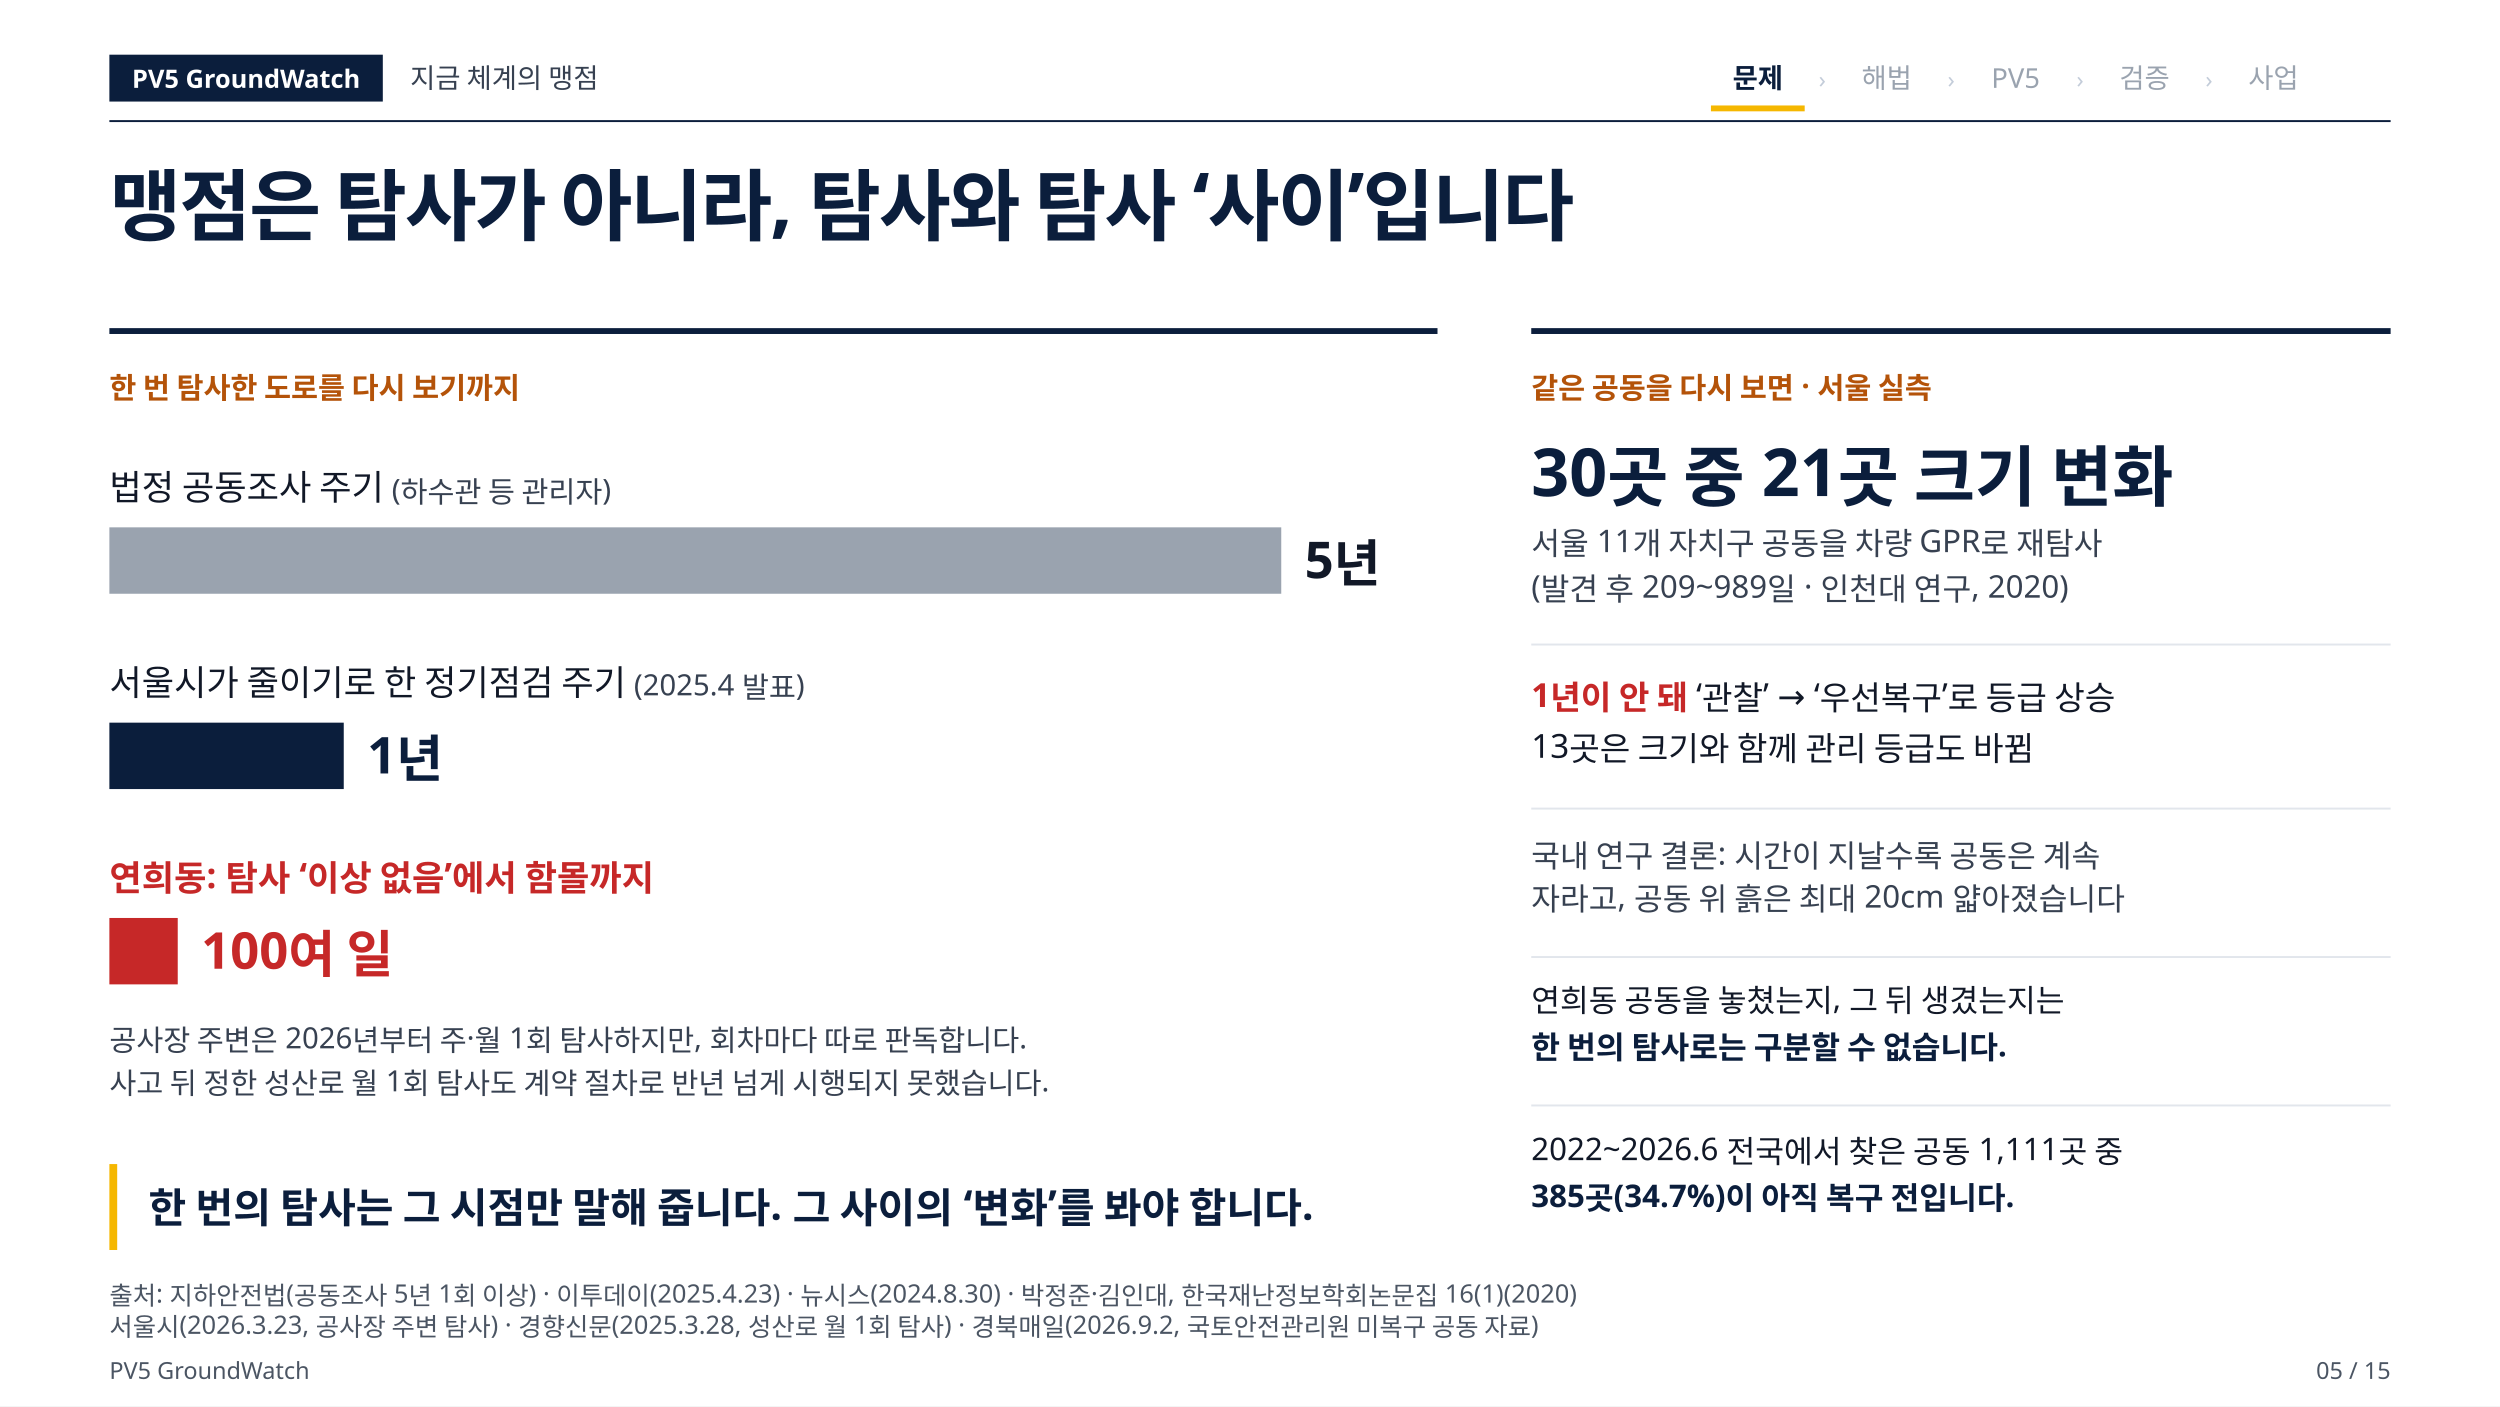
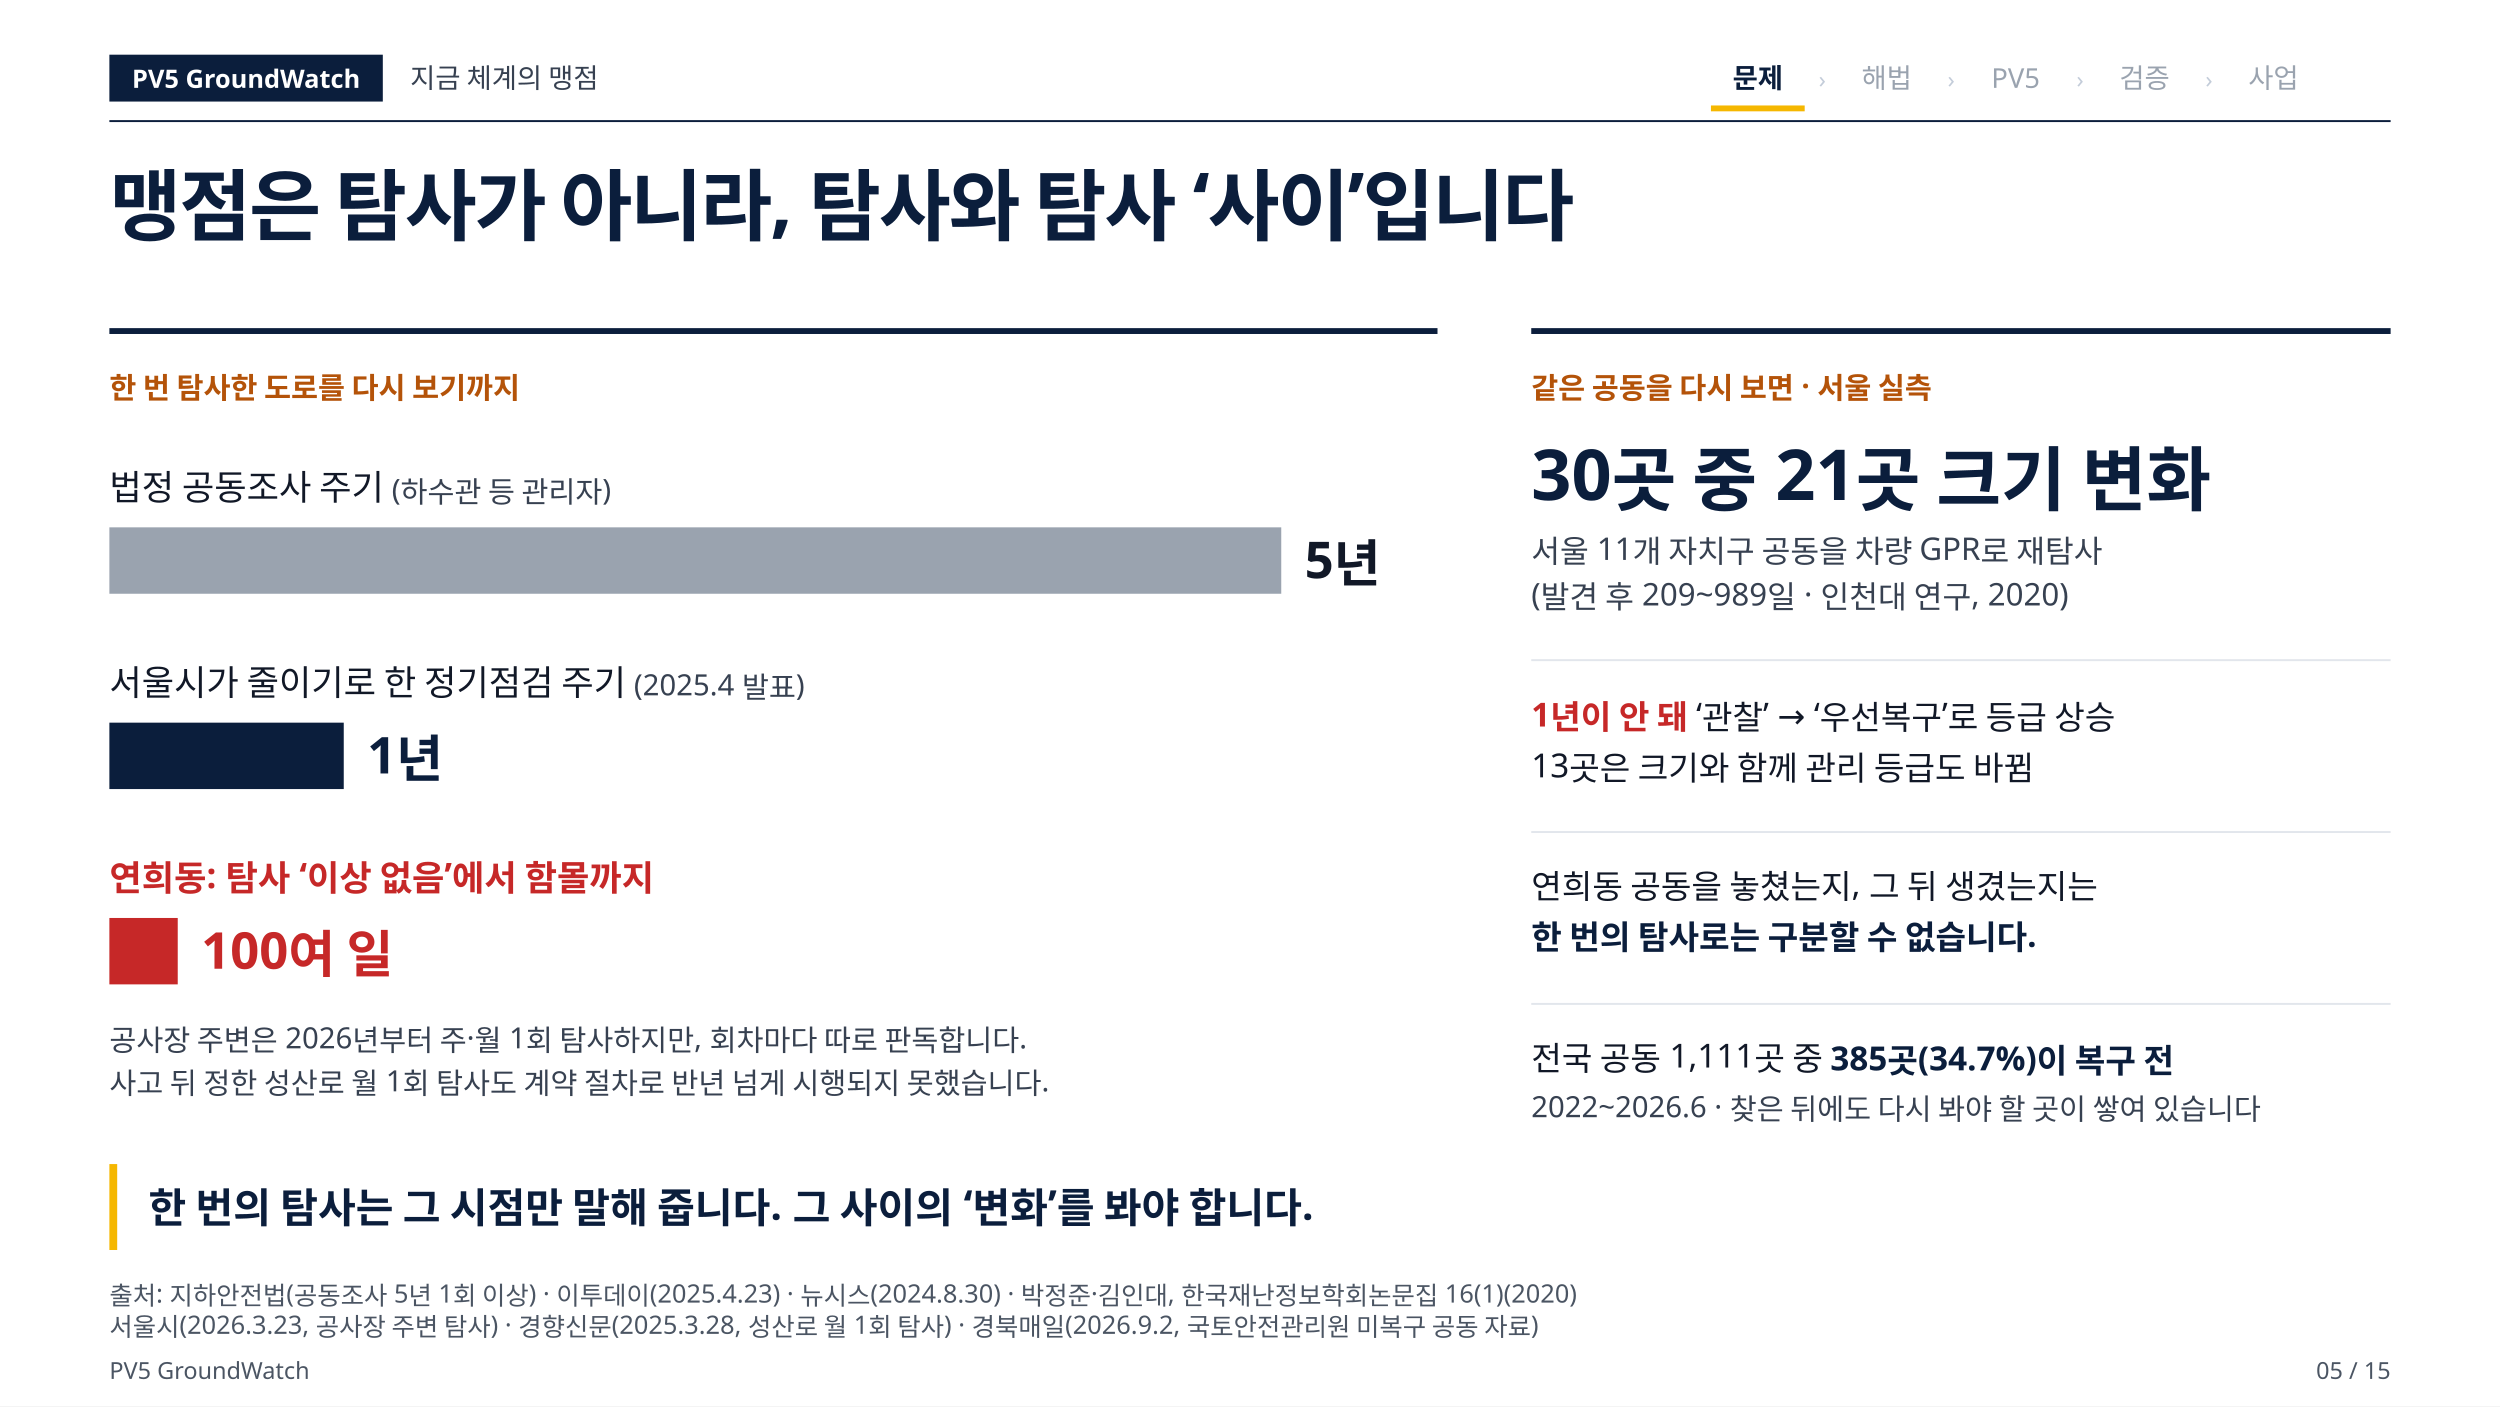
<svg xmlns="http://www.w3.org/2000/svg" viewBox="0 0 1280 720" lang="ko-KR" data-pptx-page-role="content" font-family="Pretendard, 'Malgun Gothic', sans-serif">
  <rect id="bg" x="0" y="0" width="1280" height="720" fill="#FFFFFF" />
  <g id="header" data-pptx-role="header" data-pptx-bounds="56 24 1168 40">
    <rect x="56" y="28" width="140" height="24" fill="#0B1E3C" />
    <text x="126" y="45" font-size="13" font-weight="bold" fill="#FFFFFF" text-anchor="middle">PV5 GroundWatch</text>
    <text x="210" y="45" font-size="14" fill="#374151">지금 체계의 맹점</text>
    <text x="900" y="45" font-size="14" font-weight="bold" fill="#0B1E3C" text-anchor="middle">문제</text>
    <rect x="876" y="54" width="48" height="3" fill="#F5B700" />
    <text x="933" y="45" font-size="12" fill="#C3CCD9" text-anchor="middle">›</text>
    <text x="966" y="45" font-size="14" font-weight="normal" fill="#9AA3AF" text-anchor="middle">해법</text>
    <text x="999" y="45" font-size="12" fill="#C3CCD9" text-anchor="middle">›</text>
    <text x="1032" y="45" font-size="14" font-weight="normal" fill="#9AA3AF" text-anchor="middle">PV5</text>
    <text x="1065" y="45" font-size="12" fill="#C3CCD9" text-anchor="middle">›</text>
    <text x="1098" y="45" font-size="14" font-weight="normal" fill="#9AA3AF" text-anchor="middle">검증</text>
    <text x="1131" y="45" font-size="12" fill="#C3CCD9" text-anchor="middle">›</text>
    <text x="1164" y="45" font-size="14" font-weight="normal" fill="#9AA3AF" text-anchor="middle">사업</text>
    <line x1="56" y1="62" x2="1224" y2="62" stroke="#0B1E3C" stroke-width="1" />
  </g>
  <g id="title" data-pptx-bounds="56 80 1168 56" letter-spacing="-1">
    <text x="56" y="120" font-size="40" font-weight="bold" fill="#0B1E3C">맹점은 탐사가 아니라, 탐사와 탐사 ‘사이’입니다</text>
  </g>
  <g id="gap-chart" data-pptx-bounds="56 168 680 400">
    <rect x="56" y="168" width="680" height="3" fill="#0B1E3C" />
    <text x="56" y="204" font-size="15" font-weight="bold" fill="#B45309">한 번 탐사한 도로를 다시 보기까지</text>
    <text x="56" y="256" font-size="18" fill="#111827">법정 공동조사 주기 <tspan font-size="15" fill="#374151">(하수관 등 관리자)</tspan>
    </text>
    <rect x="56" y="270" width="600" height="34" fill="#9AA3AF" />
    <text x="668" y="296" font-size="26" font-weight="bold" fill="#111827">5년</text>
    <text x="56" y="356" font-size="18" fill="#111827">서울시가 줄이기로 한 정기점검 주기 <tspan font-size="15" fill="#374151">(2025.4 발표)</tspan>
    </text>
    <rect x="56" y="370" width="120" height="34" fill="#0B1E3C" />
    <text x="188" y="396" font-size="26" font-weight="bold" fill="#0B1E3C">1년</text>
    <text x="56" y="456" font-size="18" font-weight="bold" fill="#C62828">연희동: 탐사 ‘이상 없음’에서 함몰까지</text>
    <rect x="56" y="470" width="35" height="34" fill="#C62828" />
    <text x="103" y="496" font-size="26" font-weight="bold" fill="#C62828">100여 일</text>
    <text x="56" y="538" font-size="15" fill="#374151">공사장 주변은 2026년부터 주·월 1회 탐사하지만, 회차마다 따로 판독합니다.</text>
    <text x="56" y="560" font-size="15" fill="#374151">사고 뒤 정한 성산로 월 1회 탐사도 계약 절차로 반년 넘게 시행되지 못했습니다.</text>
  </g>
-   <g id="evidence" data-pptx-bounds="784 168 440 460">
+   <g id="evidence" data-pptx-bounds="784 168 440 392">
    <rect x="784" y="168" width="440" height="3" fill="#0B1E3C" />
    <text x="784" y="204" font-size="15" font-weight="bold" fill="#B45309">같은 공동을 다시 보면 · 서울 실측</text>
-     <text x="784" y="254" font-size="34" font-weight="bold" fill="#0B1E3C">30곳 중 21곳 크기 변화</text>
-     <text x="784" y="284" font-size="16" fill="#374151">서울 11개 자치구 공동을 차량 GPR로 재탐사</text>
-     <text x="784" y="306" font-size="16" fill="#374151">(발견 후 209~989일 · 인천대 연구, 2020)</text>
-     <line x1="784" y1="330" x2="1224" y2="330" stroke="#E2E6EC" stroke-width="1" />
-     <text x="784" y="362" font-size="17" fill="#111827">
+     <text x="784" y="256" font-size="36" font-weight="bold" fill="#0B1E3C">30곳 중 21곳 크기 변화</text>
+     <text x="784" y="288" font-size="16" fill="#374151">서울 11개 자치구 공동을 차량 GPR로 재탐사</text>
+     <text x="784" y="310" font-size="16" fill="#374151">(발견 후 209~989일 · 인천대 연구, 2020)</text>
+     <line x1="784" y1="338" x2="1224" y2="338" stroke="#E2E6EC" stroke-width="1" />
+     <text x="784" y="372" font-size="17" fill="#111827">
      <tspan font-weight="bold" fill="#C62828">1년이 안 돼</tspan> ‘관찰’ → ‘우선복구’로 등급 상승</text>
-     <text x="784" y="388" font-size="17" fill="#111827">13곳은 크기와 함께 관리 등급도 바뀜</text>
-     <line x1="784" y1="414" x2="1224" y2="414" stroke="#E2E6EC" stroke-width="1" />
-     <text x="784" y="444" font-size="16" fill="#374151">국내 연구 결론: 시간이 지날수록 공동은 계속</text>
-     <text x="784" y="466" font-size="16" fill="#374151">자라고, 공동 위 흙은 최대 20cm 얇아졌습니다</text>
-     <line x1="784" y1="490" x2="1224" y2="490" stroke="#E2E6EC" stroke-width="1" />
-     <text x="784" y="518" font-size="16" fill="#111827">연희동 공동을 놓쳤는지, 그 뒤 생겼는지는</text>
-     <text x="784" y="542" font-size="16" font-weight="bold" fill="#0B1E3C">한 번의 탐사로는 구분할 수 없습니다.</text>
-     <line x1="784" y1="566" x2="1224" y2="566" stroke="#E2E6EC" stroke-width="1" />
-     <text x="784" y="594" font-size="16" fill="#111827">2022~2026.6 전국에서 찾은 공동 1,111곳 중</text>
-     <text x="784" y="618" font-size="16" font-weight="bold" fill="#0B1E3C">385곳(34.7%)이 아직 복구 전입니다.</text>
+     <text x="784" y="398" font-size="17" fill="#111827">13곳은 크기와 함께 관리 등급도 바뀜</text>
+     <line x1="784" y1="426" x2="1224" y2="426" stroke="#E2E6EC" stroke-width="1" />
+     <text x="784" y="460" font-size="17" fill="#111827">연희동 공동을 놓쳤는지, 그 뒤 생겼는지는</text>
+     <text x="784" y="486" font-size="17" font-weight="bold" fill="#0B1E3C">한 번의 탐사로는 구분할 수 없습니다.</text>
+     <line x1="784" y1="514" x2="1224" y2="514" stroke="#E2E6EC" stroke-width="1" />
+     <text x="784" y="548" font-size="17" fill="#111827">전국 공동 1,111곳 중 <tspan font-weight="bold" fill="#0B1E3C">385곳(34.7%)이 복구 전</tspan>
+     </text>
+     <text x="784" y="572" font-size="15" fill="#374151">2022~2026.6 · 찾은 뒤에도 다시 봐야 할 곳이 쌓여 있습니다</text>
  </g>
  <g id="conclusion" data-pptx-bounds="56 596 1168 44">
    <rect x="56" y="596" width="4" height="44" fill="#F5B700" />
    <text x="76" y="626" font-size="21" font-weight="bold" fill="#0B1E3C">한 번의 탐사는 그 시점만 말해 줍니다. 그 사이의 ‘변화’를 봐야 합니다.</text>
  </g>
  <g id="source" data-pptx-bounds="56 656 1168 34">
    <text x="56" y="668" font-size="13" fill="#4B5563">출처: 지하안전법(공동조사 5년 1회 이상) · 이투데이(2025.4.23) · 뉴시스(2024.8.30) · 박정준·김인대, 한국재난정보학회논문집 16(1)(2020)<tspan x="56" dy="16">서울시(2026.3.23, 공사장 주변 탐사) · 경향신문(2025.3.28, 성산로 월 1회 탐사) · 경북매일(2026.9.2, 국토안전관리원 미복구 공동 자료)</tspan>
    </text>
  </g>
  <g id="footer" data-pptx-role="footer" data-pptx-bounds="56 692 1168 22" fill="#4B5563" font-size="12">
    <text x="56" y="706">PV5 GroundWatch</text>
    <text x="1224" y="706" text-anchor="end">05 / 15</text>
  </g>
</svg>
